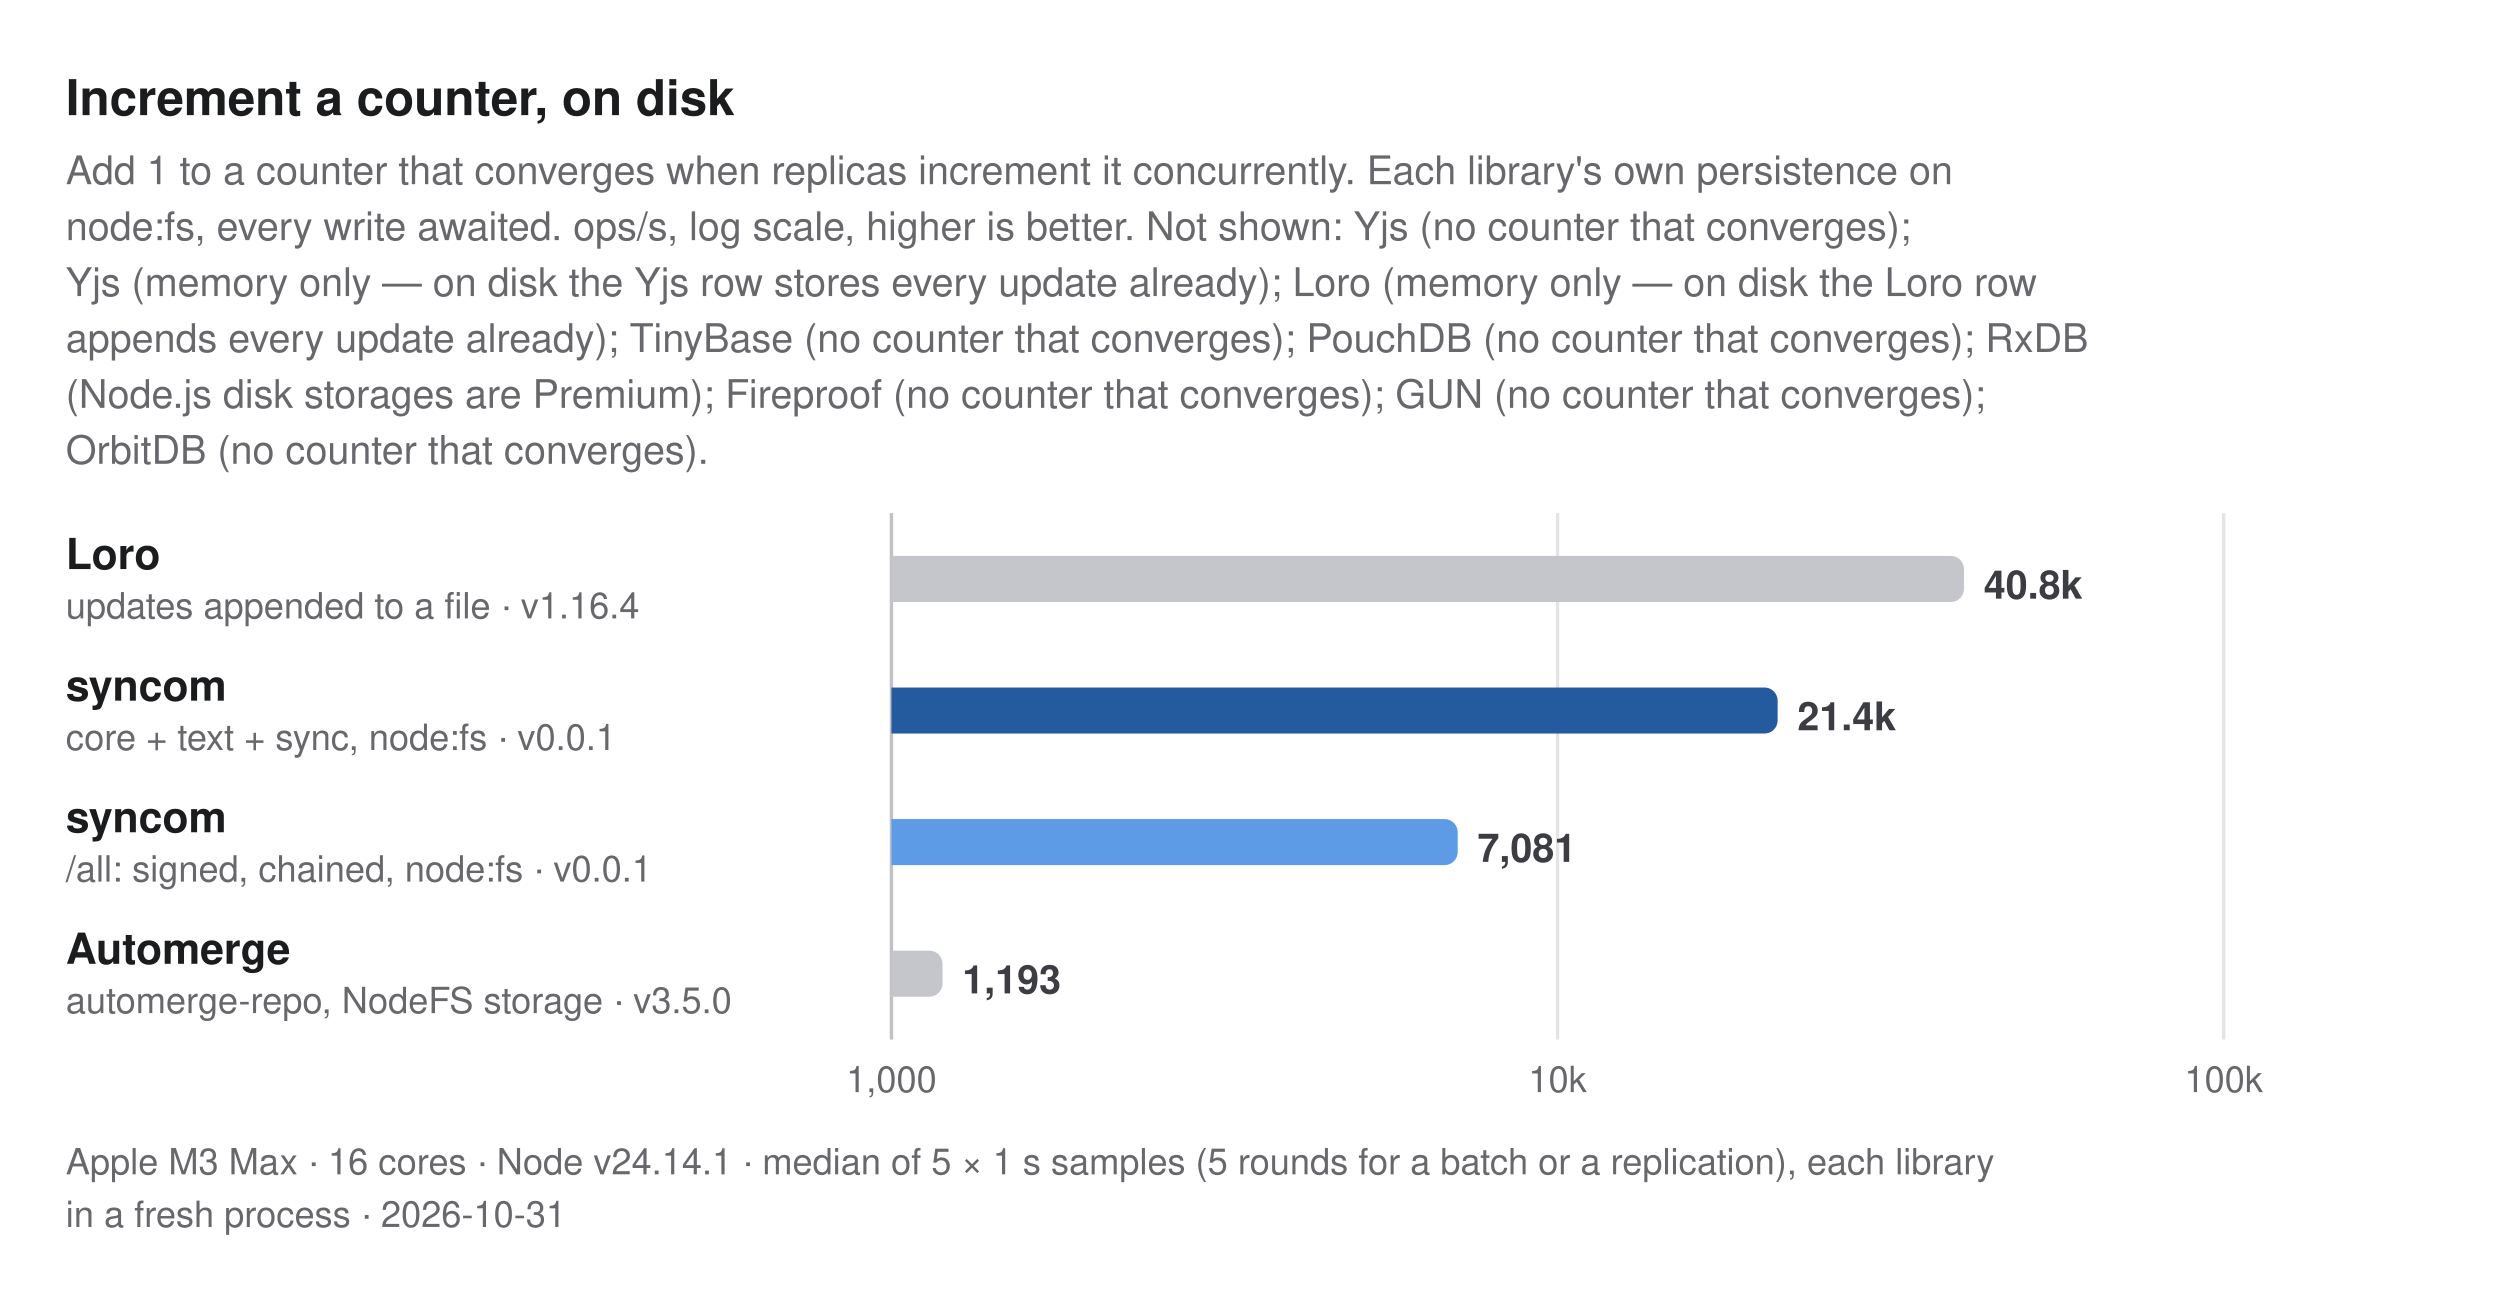
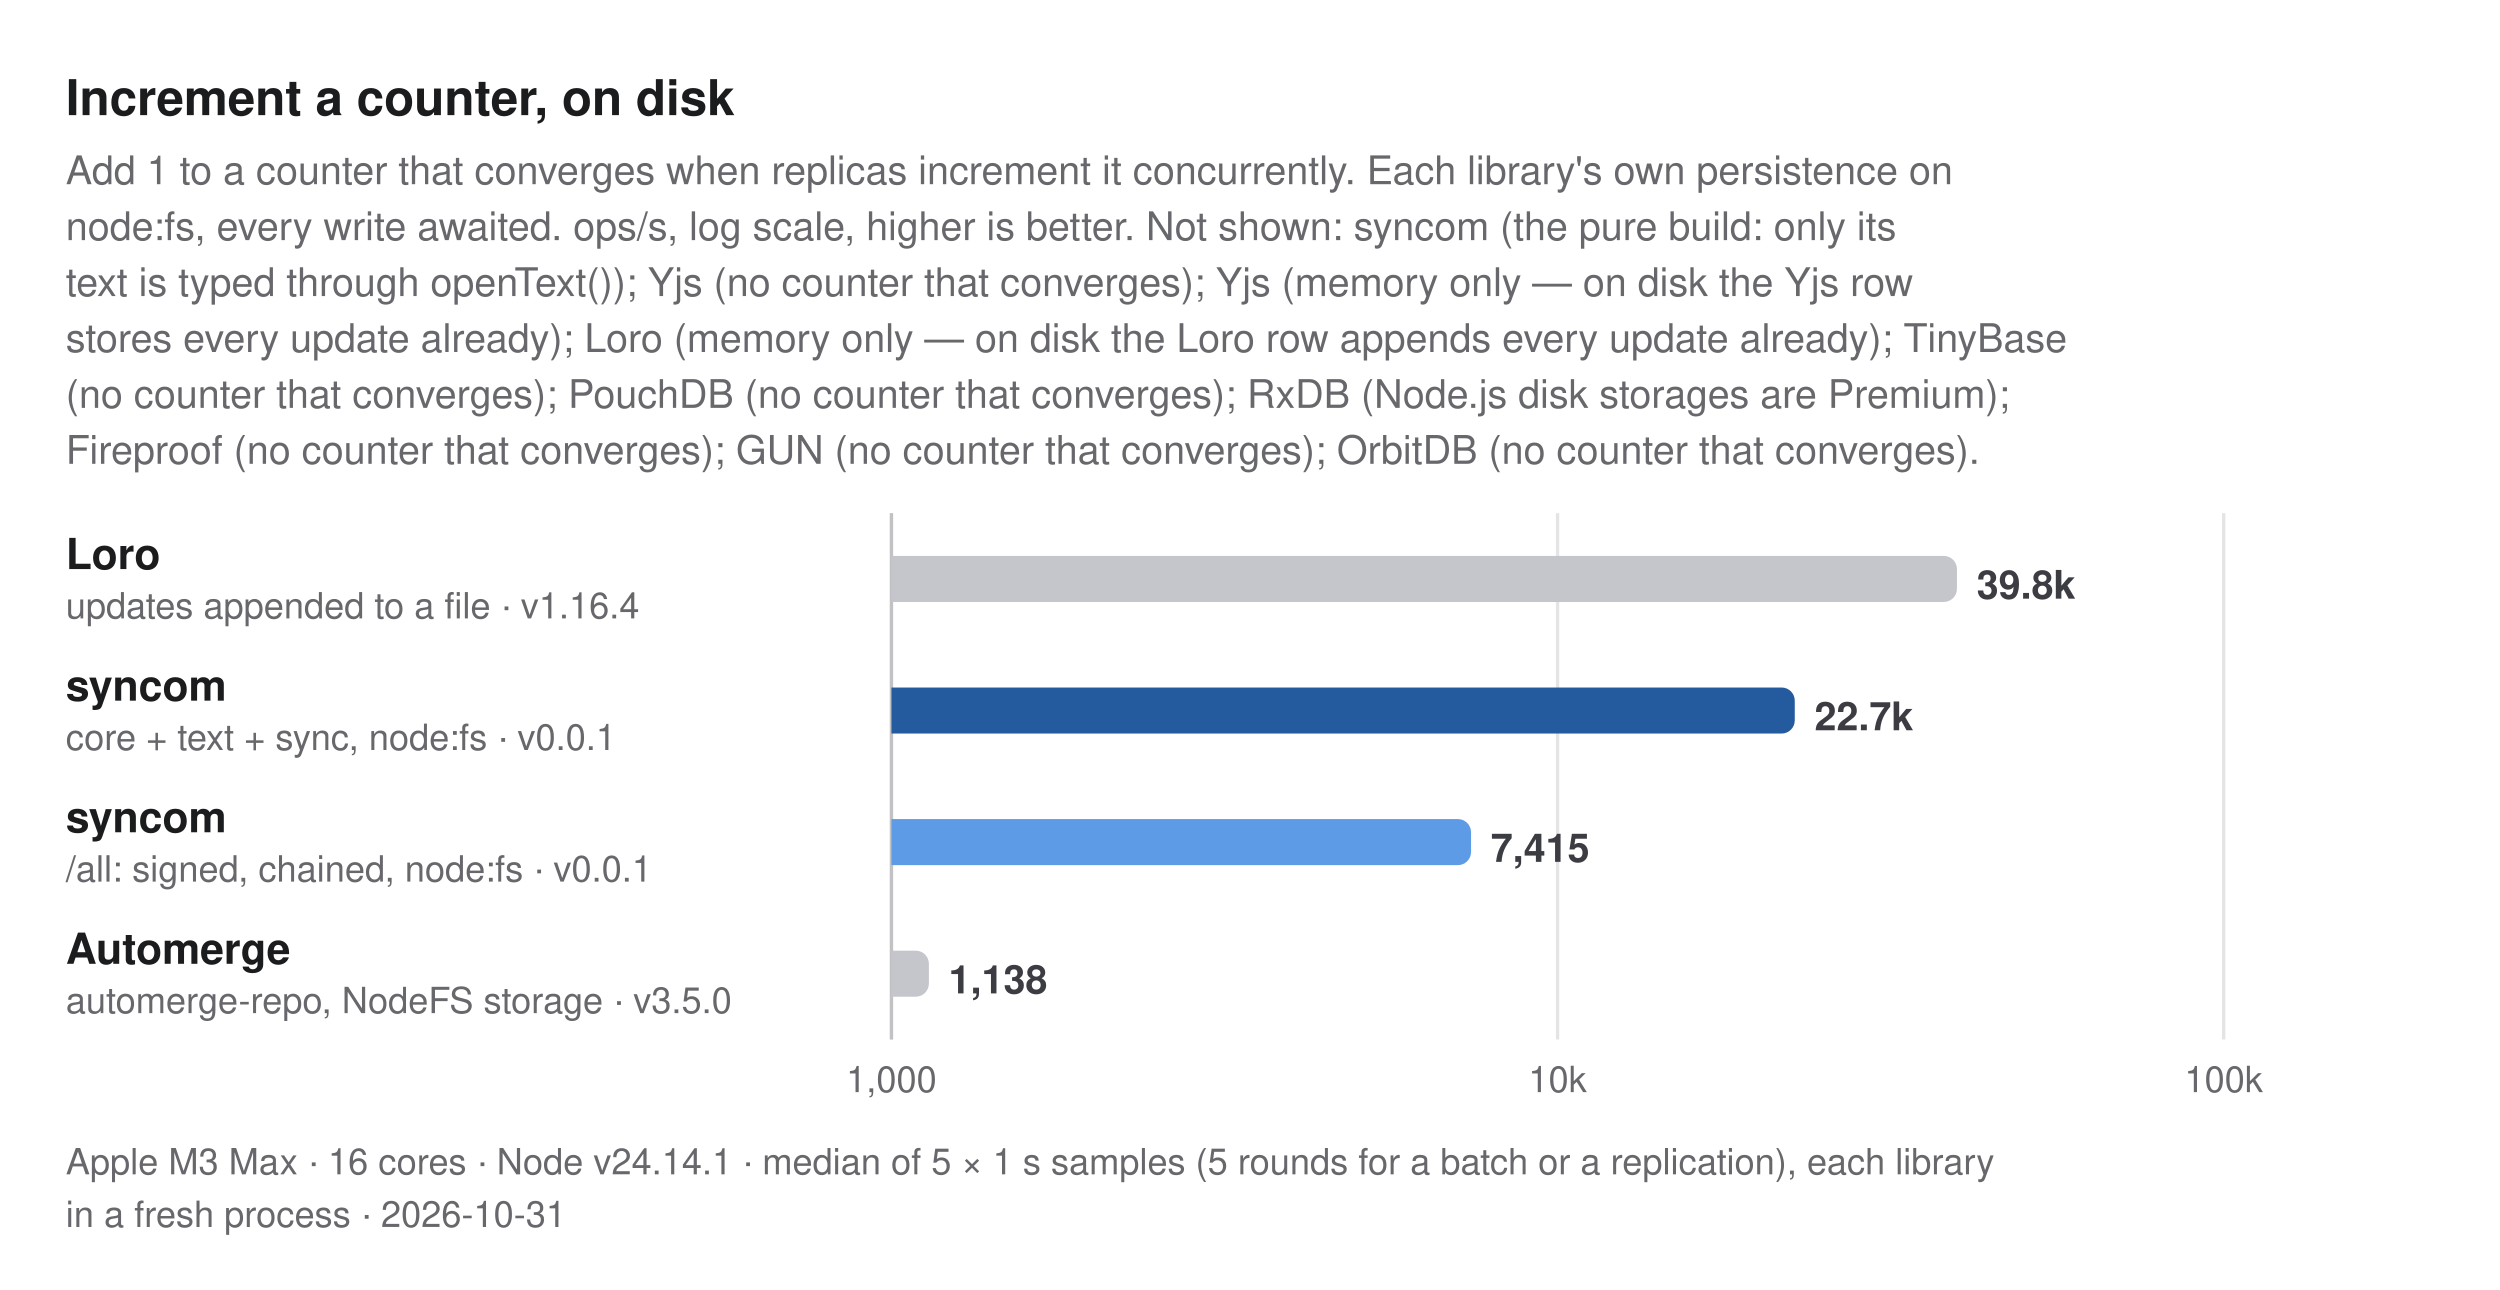
- <svg xmlns="http://www.w3.org/2000/svg" width="760" height="392" viewBox="0 0 760 392" role="img" aria-label="Increment a counter, on disk. Add 1 to a counter that converges when replicas increment it concurrently. Each library's own persistence on node:fs, every write awaited. ops/s, log scale, higher is better. Not shown: Yjs (no counter that converges); Yjs (memory only — on disk the Yjs row stores every update already); Loro (memory only — on disk the Loro row appends every update already); TinyBase (no counter that converges); PouchDB (no counter that converges); RxDB (Node.js disk storages are Premium); Fireproof (no counter that converges); GUN (no counter that converges); OrbitDB (no counter that converges).">
+ <svg xmlns="http://www.w3.org/2000/svg" width="760" height="392" viewBox="0 0 760 392" role="img" aria-label="Increment a counter, on disk. Add 1 to a counter that converges when replicas increment it concurrently. Each library's own persistence on node:fs, every write awaited. ops/s, log scale, higher is better. Not shown: syncom (the pure build: only its text is typed through openText()); Yjs (no counter that converges); Yjs (memory only — on disk the Yjs row stores every update already); Loro (memory only — on disk the Loro row appends every update already); TinyBase (no counter that converges); PouchDB (no counter that converges); RxDB (Node.js disk storages are Premium); Fireproof (no counter that converges); GUN (no counter that converges); OrbitDB (no counter that converges).">
  <style>
  text { font-family: -apple-system, BlinkMacSystemFont, "Segoe UI", Helvetica, Arial, sans-serif; }
  .title { font-size: 15px; font-weight: 700; fill: #1b1c1e; }
  .subtitle, .caption { font-size: 12px; fill: #67676c; }
  .caption { font-size: 11px; }
  .group { font-size: 11px; font-weight: 600; letter-spacing: 0.06em; fill: #67676c; }
  .label { font-size: 13px; font-weight: 600; fill: #1b1c1e; }
  .label.primary, .label.secondary { font-weight: 700; }
  .sublabel { font-size: 11px; fill: #67676c; }
  .value { font-size: 12px; font-weight: 600; fill: #3c3c43; font-variant-numeric: tabular-nums; }
  .value.small { font-size: 10px; }
  .legend { font-size: 11px; fill: #3c3c43; }
  .tick { font-size: 11px; fill: #67676c; font-variant-numeric: tabular-nums; }
  .grid { stroke: #e4e4e7; stroke-width: 1; }
  .axis { stroke: #c2c2c4; stroke-width: 1; }
  .ref { stroke: #67676c; stroke-width: 1; stroke-dasharray: 3 3; }
  .bar { fill: #c4c6cc; }
  .bar.primary { fill: #245a9e; }
  .bar.secondary { fill: #5e9be6; }
  @media (prefers-color-scheme: dark) {
    .title, .label { fill: #dfdfd6; }
    .subtitle, .caption, .group, .sublabel, .tick { fill: #98989f; }
    .value, .legend { fill: #c2c2c4; }
    .grid { stroke: #2e2e32; }
    .axis { stroke: #48484c; }
    .ref { stroke: #98989f; }
    .bar { fill: #46474e; }
    .bar.primary { fill: #8dbcf2; }
    .bar.secondary { fill: #3d7bd0; }
  }
</style>
  <text class="title" x="20" y="35">Increment a counter, on disk</text>
  <text class="subtitle" x="20" y="56">Add 1 to a counter that converges when replicas increment it concurrently. Each library's own persistence on</text>
-   <text class="subtitle" x="20" y="73">node:fs, every write awaited. ops/s, log scale, higher is better. Not shown: Yjs (no counter that converges);</text>
-   <text class="subtitle" x="20" y="90">Yjs (memory only — on disk the Yjs row stores every update already); Loro (memory only — on disk the Loro row</text>
-   <text class="subtitle" x="20" y="107">appends every update already); TinyBase (no counter that converges); PouchDB (no counter that converges); RxDB</text>
-   <text class="subtitle" x="20" y="124">(Node.js disk storages are Premium); Fireproof (no counter that converges); GUN (no counter that converges);</text>
-   <text class="subtitle" x="20" y="141">OrbitDB (no counter that converges).</text>
+   <text class="subtitle" x="20" y="73">node:fs, every write awaited. ops/s, log scale, higher is better. Not shown: syncom (the pure build: only its</text>
+   <text class="subtitle" x="20" y="90">text is typed through openText()); Yjs (no counter that converges); Yjs (memory only — on disk the Yjs row</text>
+   <text class="subtitle" x="20" y="107">stores every update already); Loro (memory only — on disk the Loro row appends every update already); TinyBase</text>
+   <text class="subtitle" x="20" y="124">(no counter that converges); PouchDB (no counter that converges); RxDB (Node.js disk storages are Premium);</text>
+   <text class="subtitle" x="20" y="141">Fireproof (no counter that converges); GUN (no counter that converges); OrbitDB (no counter that converges).</text>
  <line class="grid" x1="271" y1="156" x2="271" y2="316" />
  <text class="tick" x="271" y="332" text-anchor="middle">1,000</text>
  <line class="grid" x1="473.5" y1="156" x2="473.5" y2="316" />
  <text class="tick" x="473.5" y="332" text-anchor="middle">10k</text>
  <line class="grid" x1="676" y1="156" x2="676" y2="316" />
  <text class="tick" x="676" y="332" text-anchor="middle">100k</text>
  <line class="axis" x1="271" y1="156" x2="271" y2="316" />
  <g>
    <text class="label" x="20" y="173">Loro</text>
    <text class="sublabel" x="20" y="188">updates appended to a file · v1.16.4</text>
-     <path class="bar" d="M271,169H593.061A4,4 0 0 1 597.061,173V179A4,4 0 0 1 593.061,183H271Z" />
-     <text class="value" x="603.061" y="182">40.8k</text>
+     <path class="bar" d="M271,169H590.915A4,4 0 0 1 594.915,173V179A4,4 0 0 1 590.915,183H271Z" />
+     <text class="value" x="600.915" y="182">39.8k</text>
  </g>
  <g>
    <text class="label primary" x="20" y="213">syncom</text>
    <text class="sublabel" x="20" y="228">core + text + sync, node:fs · v0.0.1</text>
-     <path class="bar primary" d="M271,209H536.401A4,4 0 0 1 540.401,213V219A4,4 0 0 1 536.401,223H271Z" />
-     <text class="value" x="546.401" y="222">21.4k</text>
+     <path class="bar primary" d="M271,209H541.609A4,4 0 0 1 545.609,213V219A4,4 0 0 1 541.609,223H271Z" />
+     <text class="value" x="551.609" y="222">22.7k</text>
  </g>
  <g>
    <text class="label secondary" x="20" y="253">syncom</text>
    <text class="sublabel" x="20" y="268">/all: signed, chained, node:fs · v0.0.1</text>
-     <path class="bar secondary" d="M271,249H439.149A4,4 0 0 1 443.149,253V259A4,4 0 0 1 439.149,263H271Z" />
-     <text class="value" x="449.149" y="262">7,081</text>
+     <path class="bar secondary" d="M271,249H443.198A4,4 0 0 1 447.198,253V259A4,4 0 0 1 443.198,263H271Z" />
+     <text class="value" x="453.198" y="262">7,415</text>
  </g>
  <g>
    <text class="label" x="20" y="293">Automerge</text>
    <text class="sublabel" x="20" y="308">automerge-repo, NodeFS storage · v3.5.0</text>
-     <path class="bar" d="M271,289H282.526A4,4 0 0 1 286.526,293V299A4,4 0 0 1 282.526,303H271Z" />
-     <text class="value" x="292.526" y="302">1,193</text>
+     <path class="bar" d="M271,289H278.382A4,4 0 0 1 282.382,293V299A4,4 0 0 1 278.382,303H271Z" />
+     <text class="value" x="288.382" y="302">1,138</text>
  </g>
  <text class="caption" x="20" y="357">Apple M3 Max · 16 cores · Node v24.14.1 · median of 5 × 1 s samples (5 rounds for a batch or a replication), each library</text>
  <text class="caption" x="20" y="373">in a fresh process · 2026-10-31</text>
</svg>
